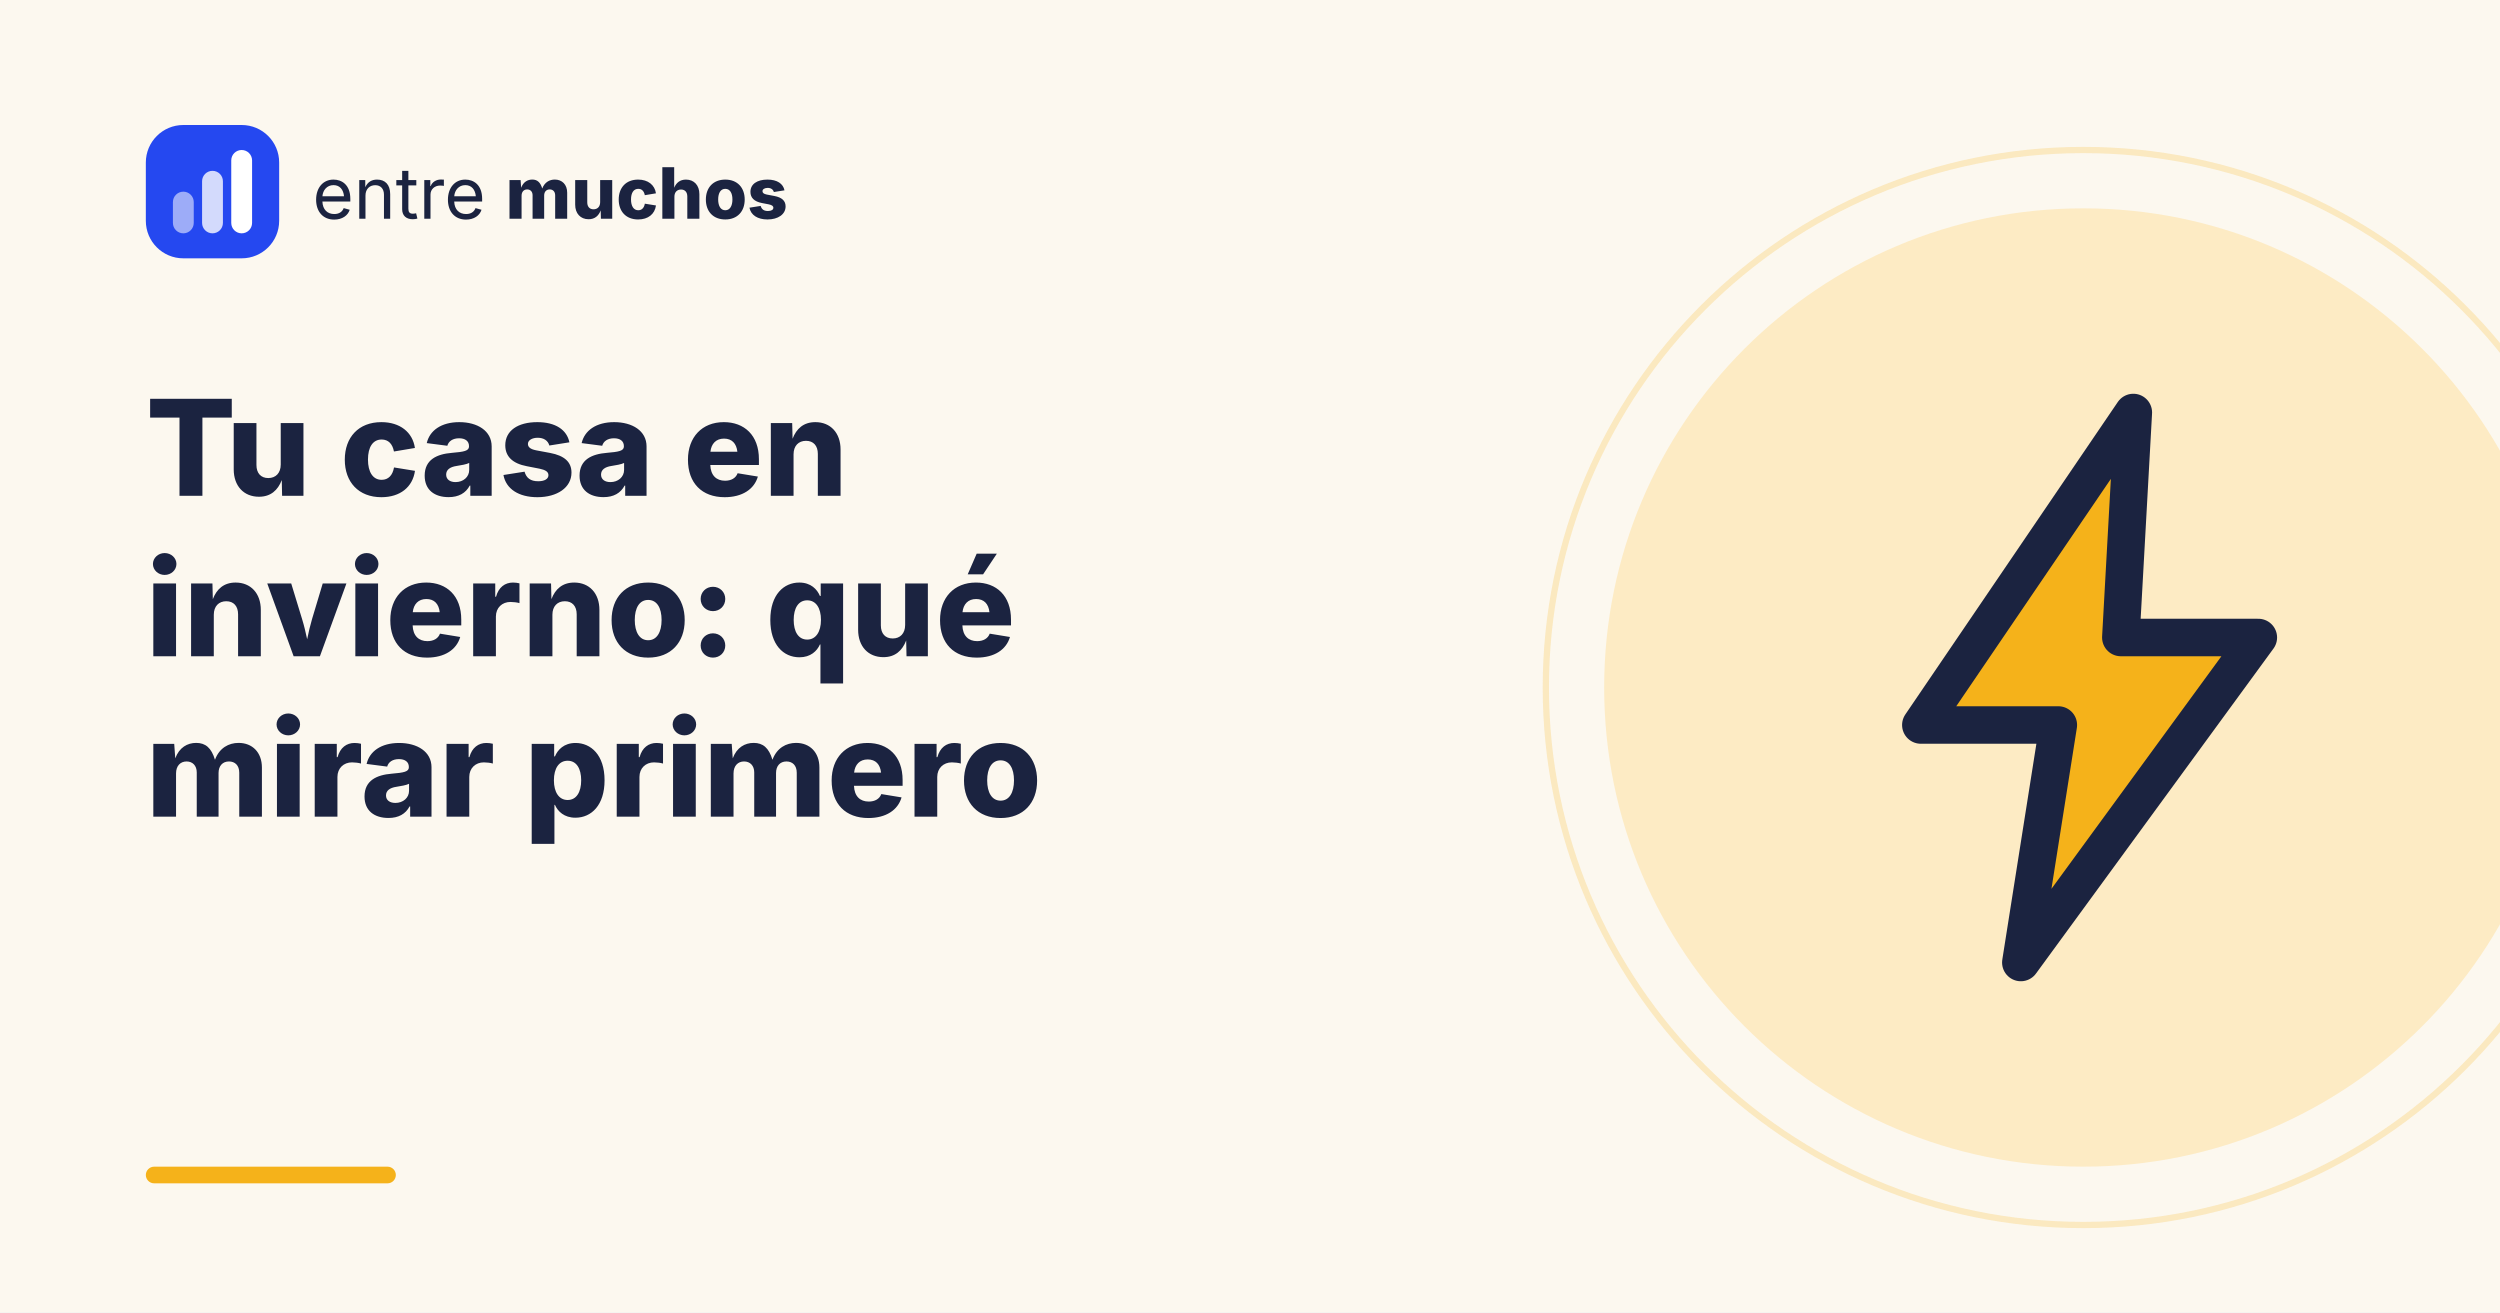
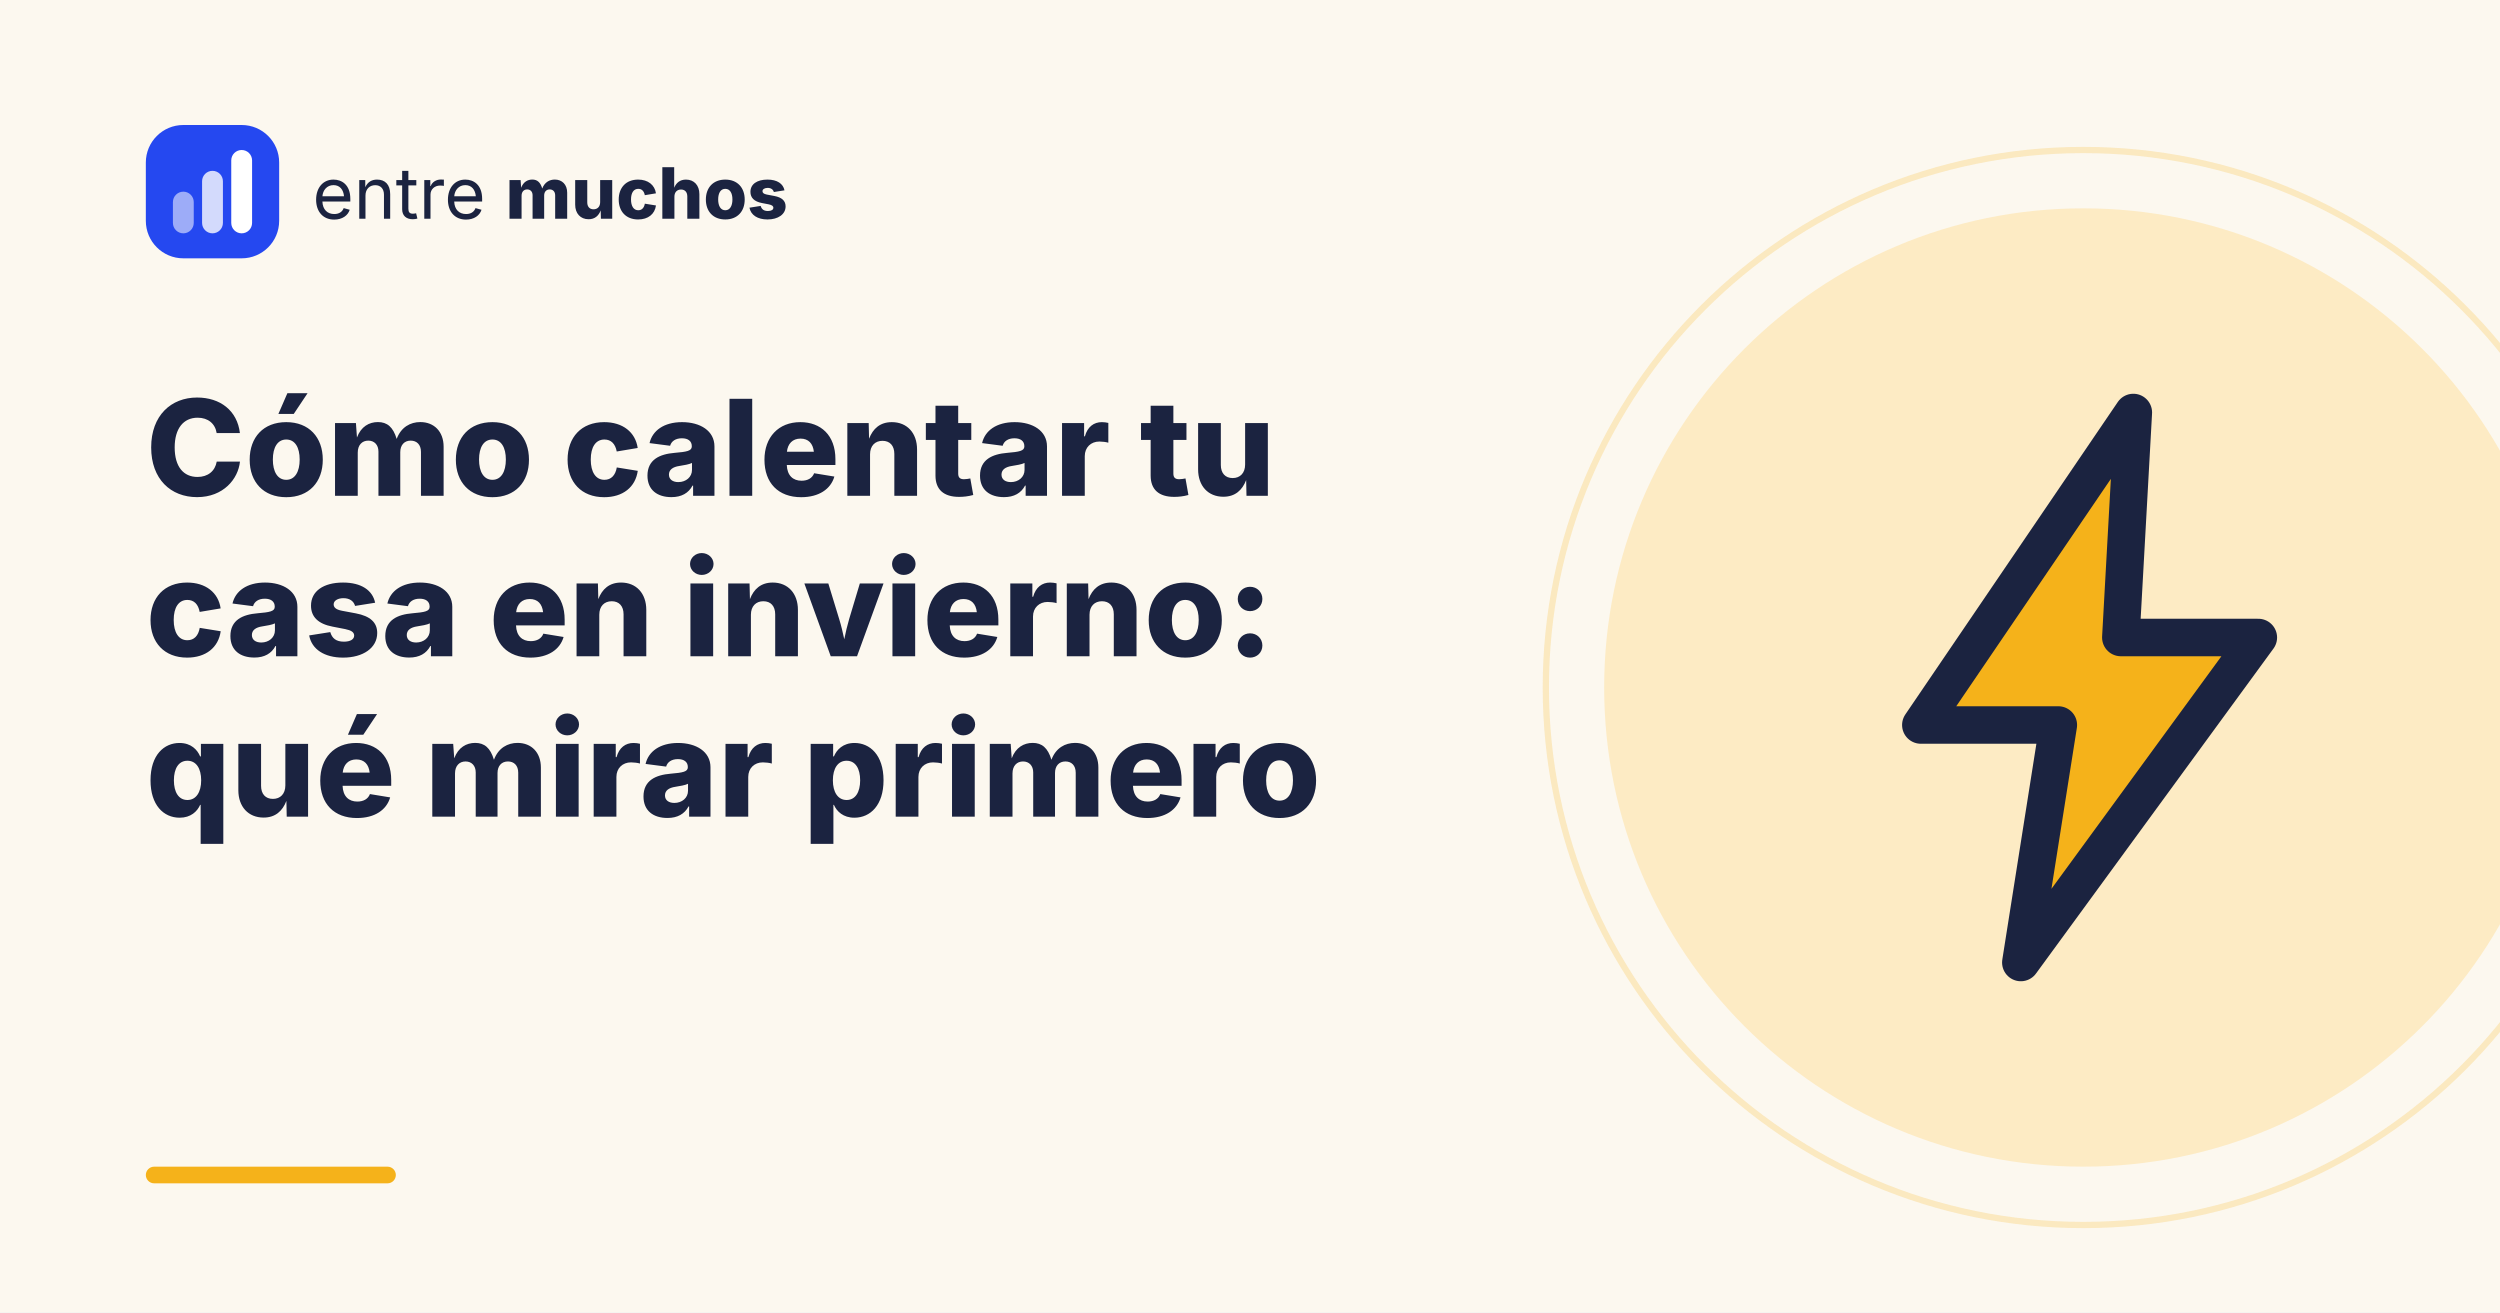
- <svg xmlns="http://www.w3.org/2000/svg" width="1200" height="630" viewBox="0 0 1200 630" role="img" aria-label="Tu casa en invierno: qué mirar primero">
+ <svg xmlns="http://www.w3.org/2000/svg" width="1200" height="630" viewBox="0 0 1200 630" role="img" aria-label="Cómo calentar tu casa en invierno: qué mirar primero">
  <rect width="1200" height="630" fill="#fcf8ef" />
  <circle cx="1000" cy="330" r="230" fill="#fdebc4" />
  <circle cx="1000" cy="330" r="258" fill="none" stroke="#f5b21a" stroke-opacity=".22" stroke-width="3" />
  <g transform="translate(850 180) scale(3)">
    <path d="M58 6 24 56h22l-6 38 38-52H56z" fill="#f5b21a" stroke="#1b2340" stroke-width="6" stroke-linejoin="round" />
  </g>
  <rect x="70" y="60" width="64" height="64" rx="18" fill="#2548f0" />
  <rect x="83" y="92" width="10" height="20" rx="5" fill="#fff" fill-opacity=".55" />
  <rect x="97" y="82" width="10" height="30" rx="5" fill="#fff" fill-opacity=".8" />
  <rect x="111" y="72" width="10" height="40" rx="5" fill="#fff" />
  <text x="150" y="105" font-family="Inter,Helvetica,Arial,sans-serif" font-size="34" fill="#1b2340">entre <tspan font-weight="800">muchos</tspan>
  </text>
  <text font-family="Inter,Helvetica,Arial,sans-serif" font-size="64" font-weight="800" fill="#1b2340">
-     <tspan x="70" y="238">Tu casa en</tspan>
-     <tspan x="70" y="315">invierno: qué</tspan>
-     <tspan x="70" y="392">mirar primero</tspan>
+     <tspan x="70" y="238">Cómo calentar tu</tspan>
+     <tspan x="70" y="315">casa en invierno:</tspan>
+     <tspan x="70" y="392">qué mirar primero</tspan>
  </text>
  <rect x="70" y="560" width="120" height="8" rx="4" fill="#f5b21a" />
</svg>
